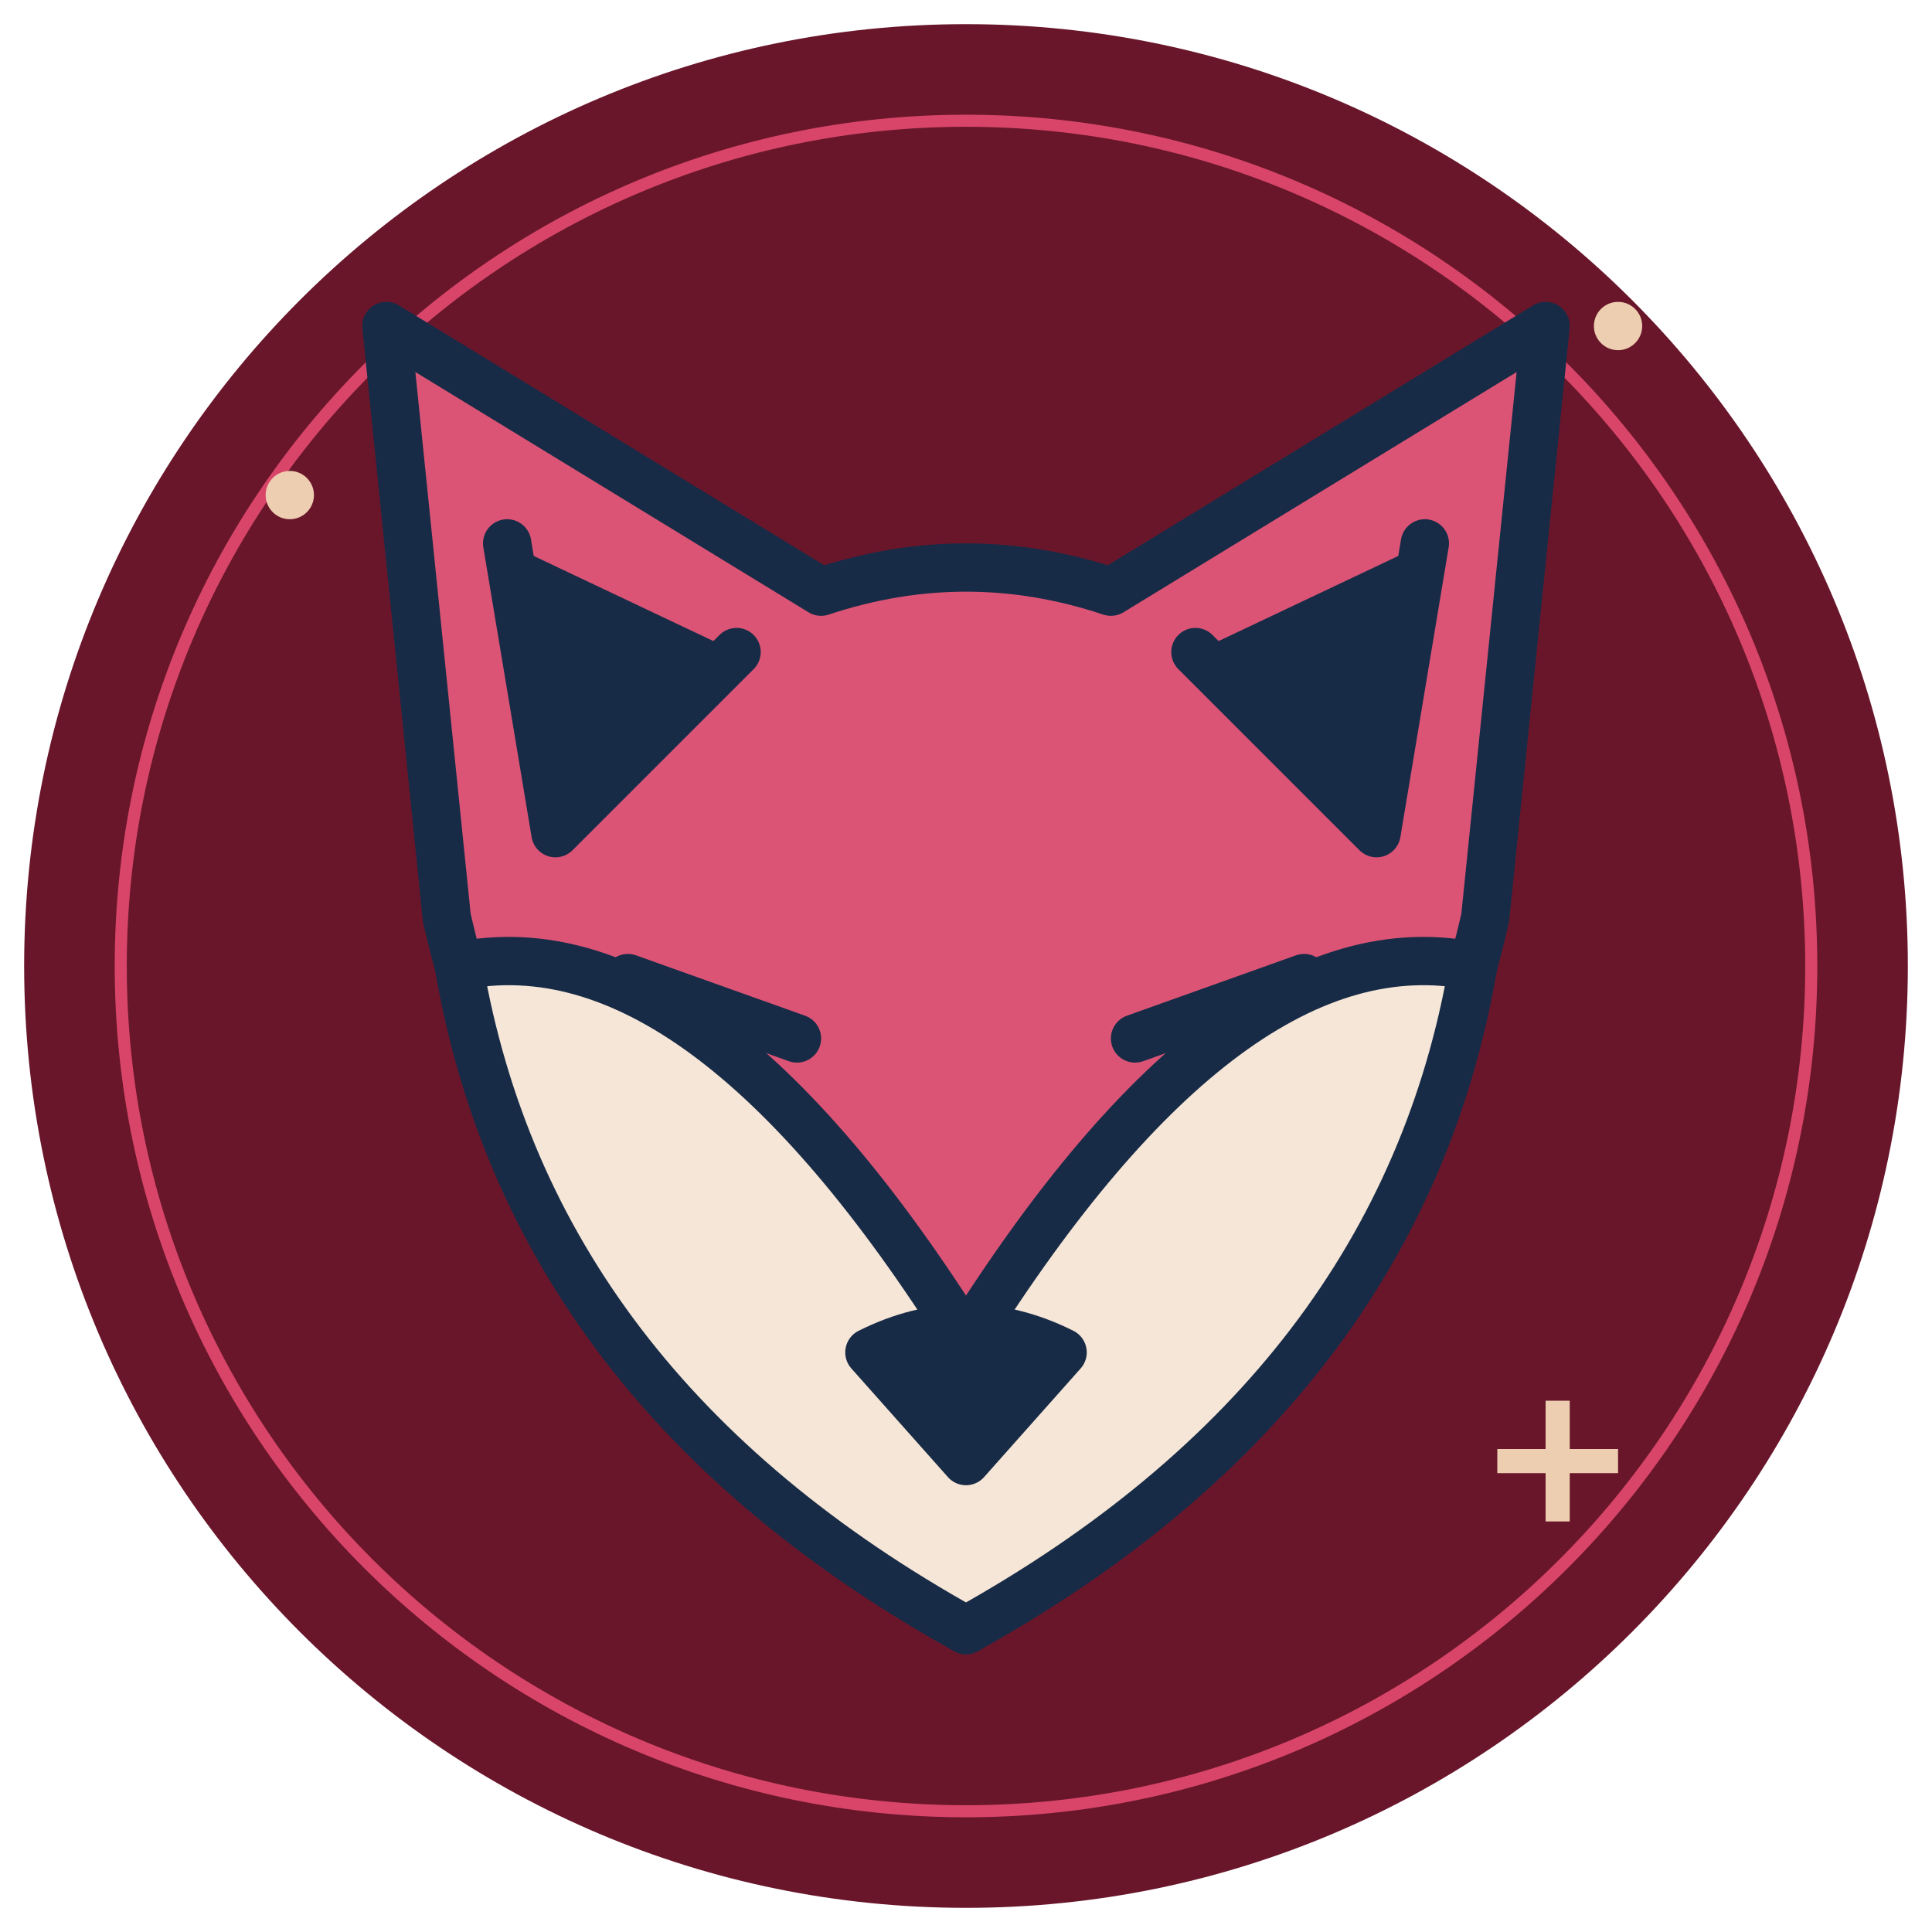
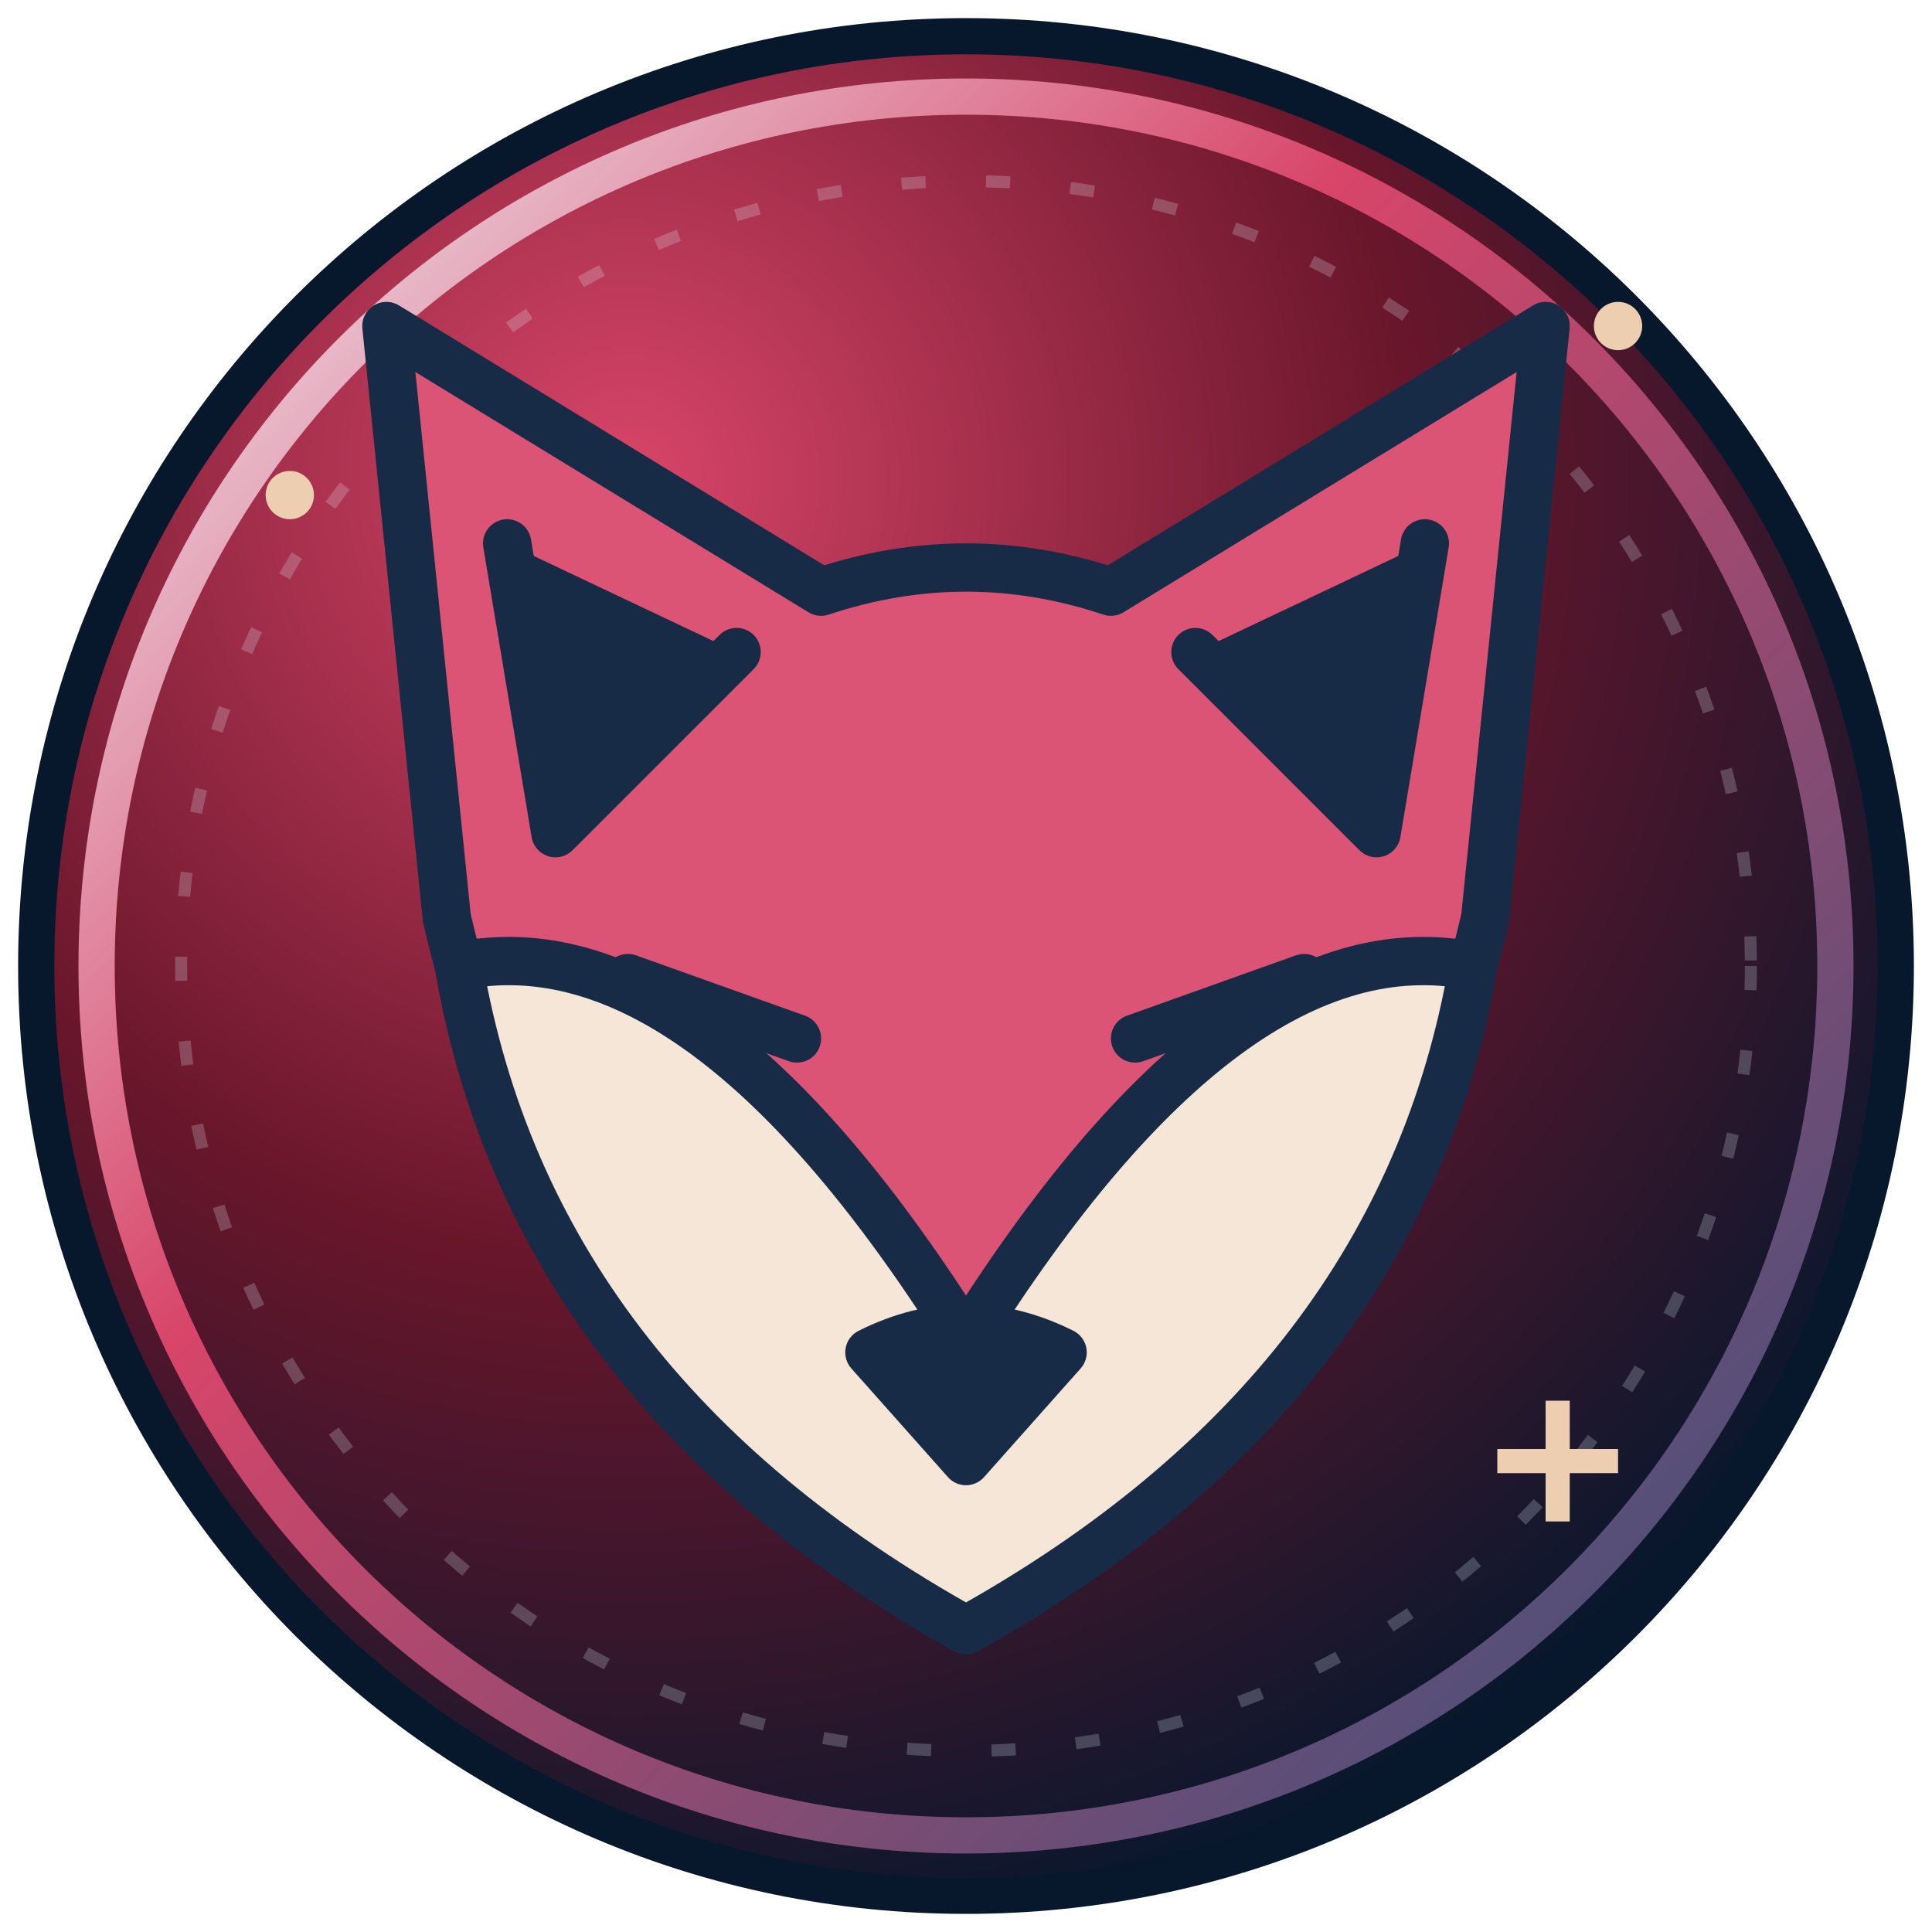
<svg xmlns="http://www.w3.org/2000/svg" width="160" height="160" viewBox="0 0 160 160">
-   <circle cx="80" cy="80" r="78" fill="#69162b" />
-   <circle cx="80" cy="80" r="70" fill="#69162b" stroke="#d84569" stroke-width="1" />
+   <defs>
+     <radialGradient id="badge" cx=".32" cy=".24" r=".8">
+       <stop stop-color="#d84569" />
+       <stop offset=".52" stop-color="#69162b" />
+       <stop offset="1" stop-color="#08172d" />
+     </radialGradient>
+     <linearGradient id="rim" x2="1" y2="1">
+       <stop stop-color="#f0fbff" />
+       <stop offset=".38" stop-color="#d84569" />
+       <stop offset="1" stop-color="#2e527d" />
+     </linearGradient>
+   </defs>
+   <circle cx="80" cy="80" r="77" fill="url(#badge)" stroke="#07182d" stroke-width="3" />
+   <circle cx="80" cy="80" r="72" fill="none" stroke="url(#rim)" stroke-width="3" />
+   <circle cx="80" cy="80" r="65" fill="none" stroke="#e5f5ff" stroke-opacity=".22" stroke-dasharray="2 5" />
  <g fill="#eeceb1">
    <circle cx="24" cy="41" r="2" />
    <circle cx="134" cy="27" r="2" />
    <path d="M129 116v10m-5-5h10" stroke="#eeceb1" stroke-width="2" />
  </g>
  <g stroke="#172b46" stroke-width="4" stroke-linecap="round" stroke-linejoin="round">
    <path d="M37 76L32 27L68 49Q80 45 92 49L128 27L123 76Q114 115 80 135Q46 115 37 76Z" fill="#db5475" />
    <path d="M42 45L46 69L61 54M118 45L114 69L99 54" fill="#172b46" />
    <path d="M38 80Q58 76 80 111Q102 76 122 80Q116 115 80 135Q44 115 38 80Z" fill="#f6e6d7" />
    <path d="M52 81L66 86M94 86L108 81" />
    <path d="M72 112Q80 108 88 112L80 121Z" fill="#172b46" />
  </g>
</svg>
